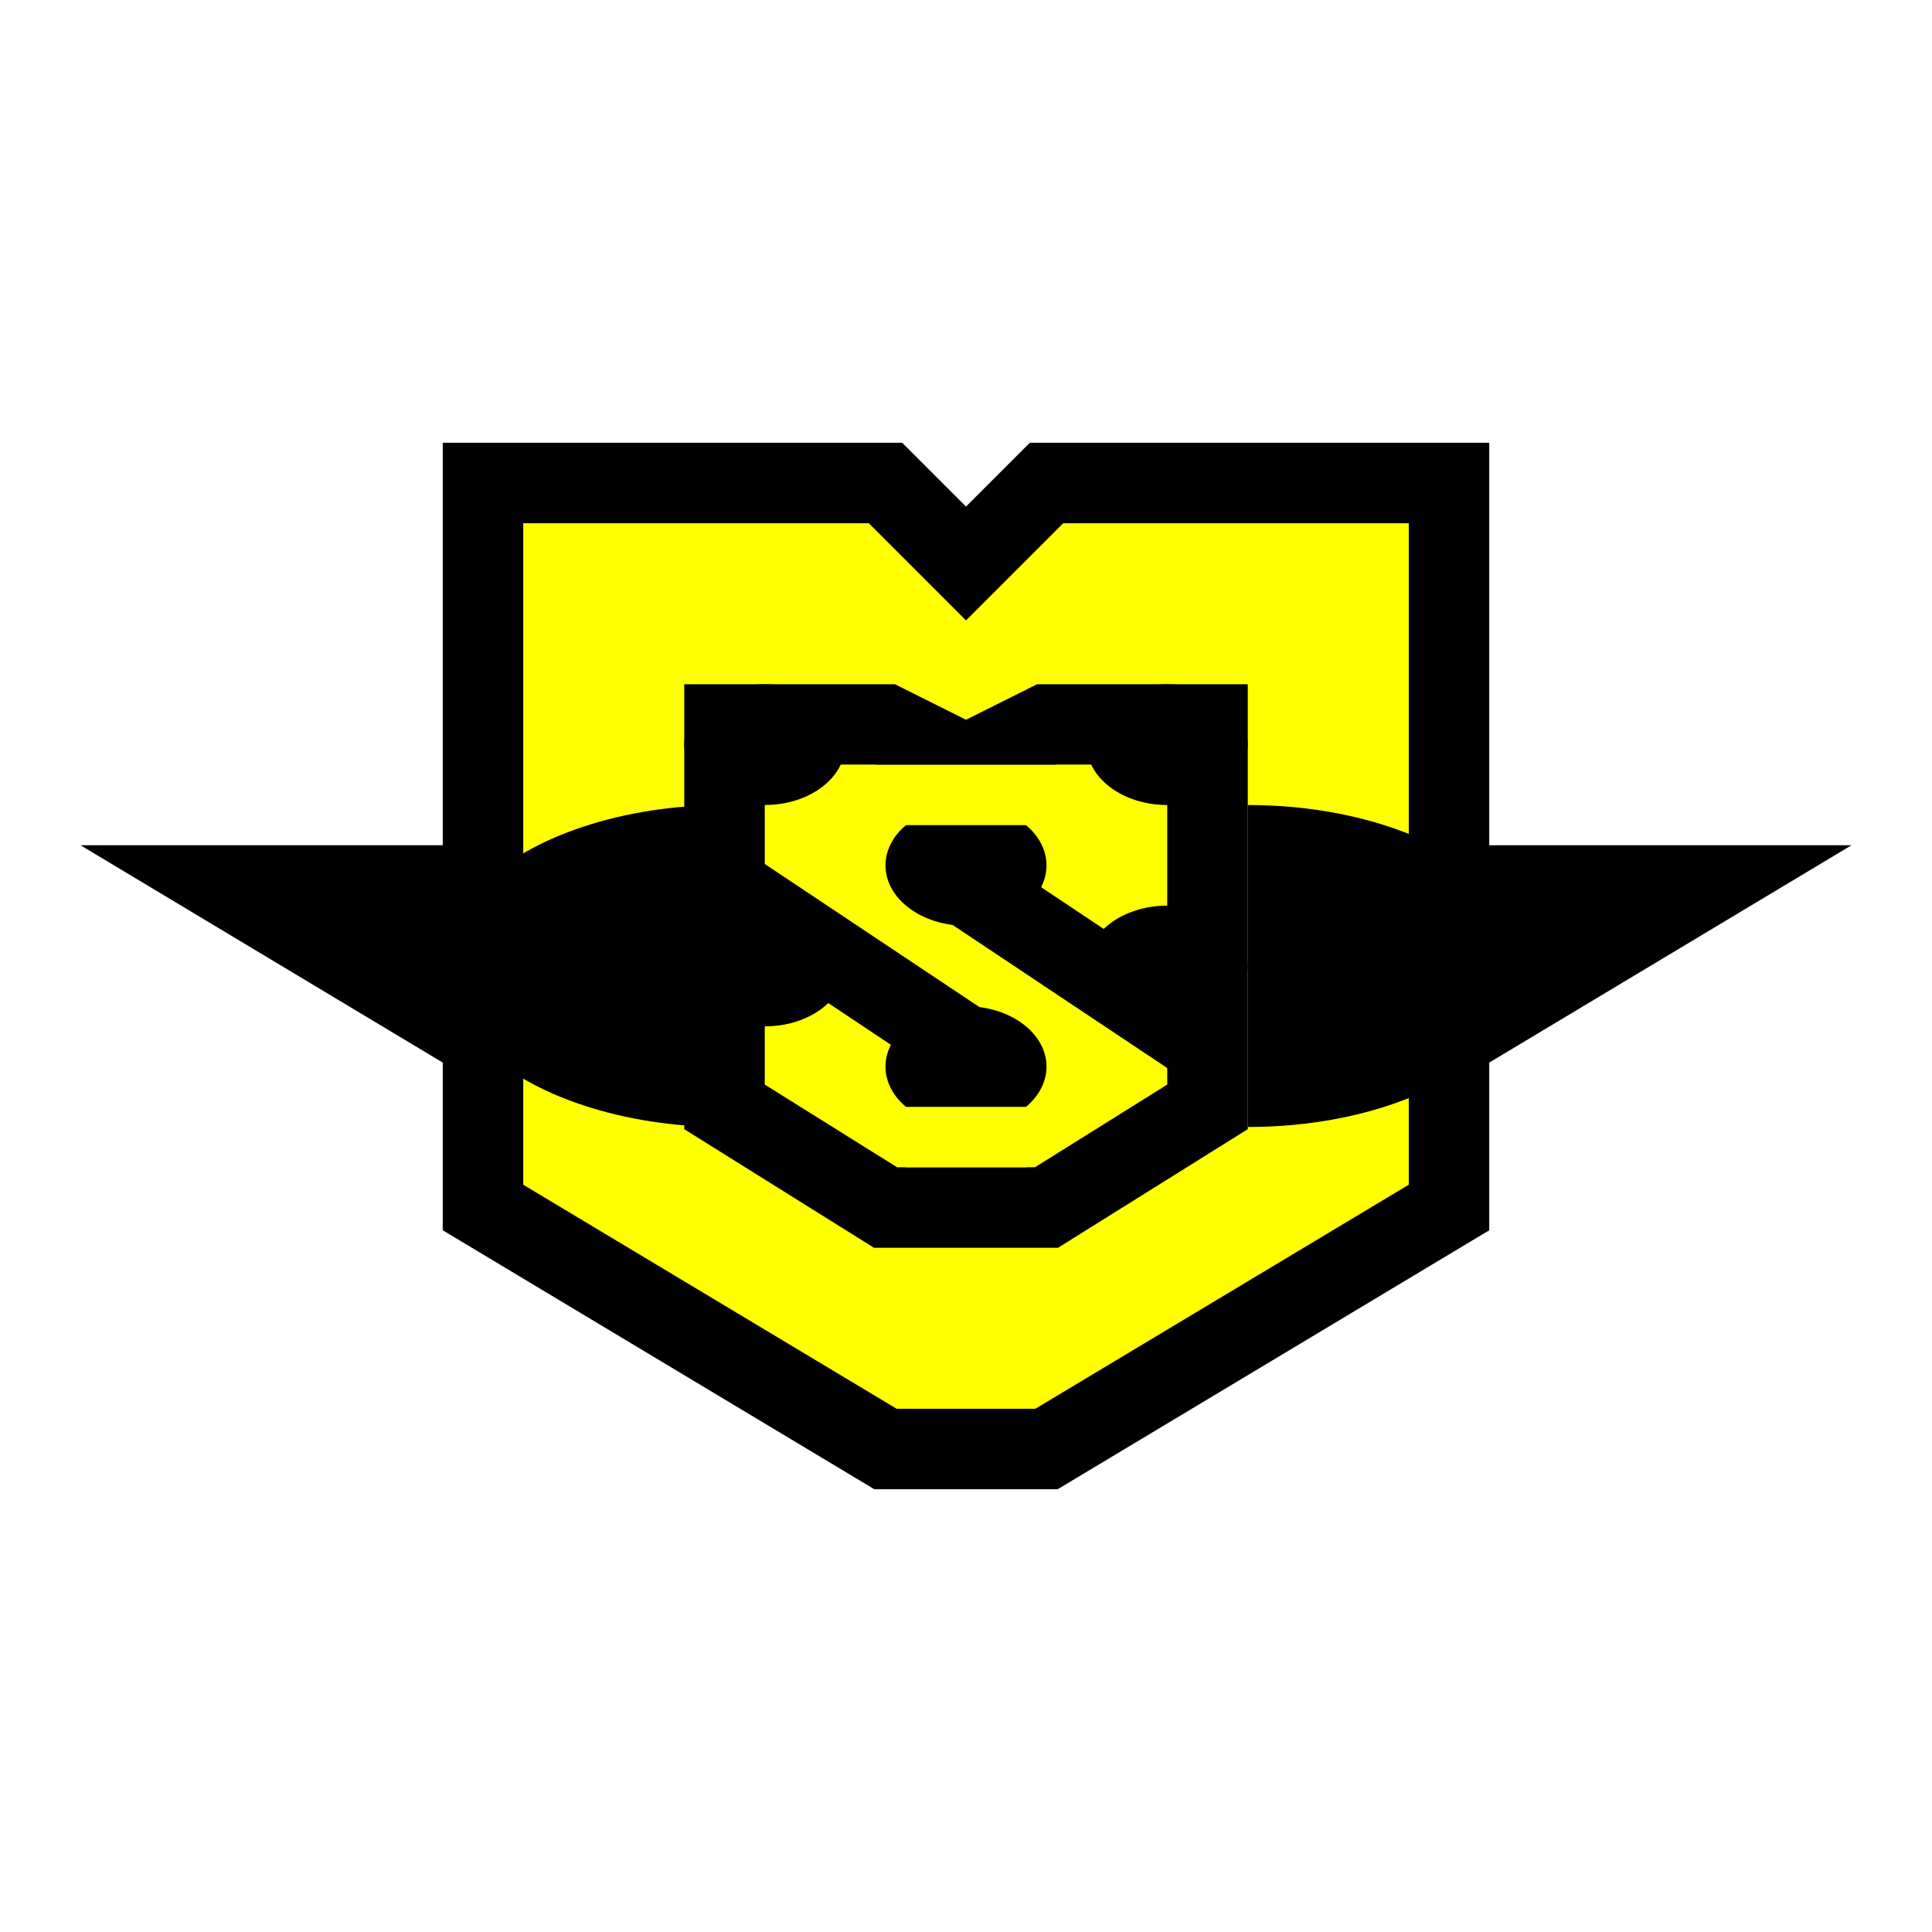
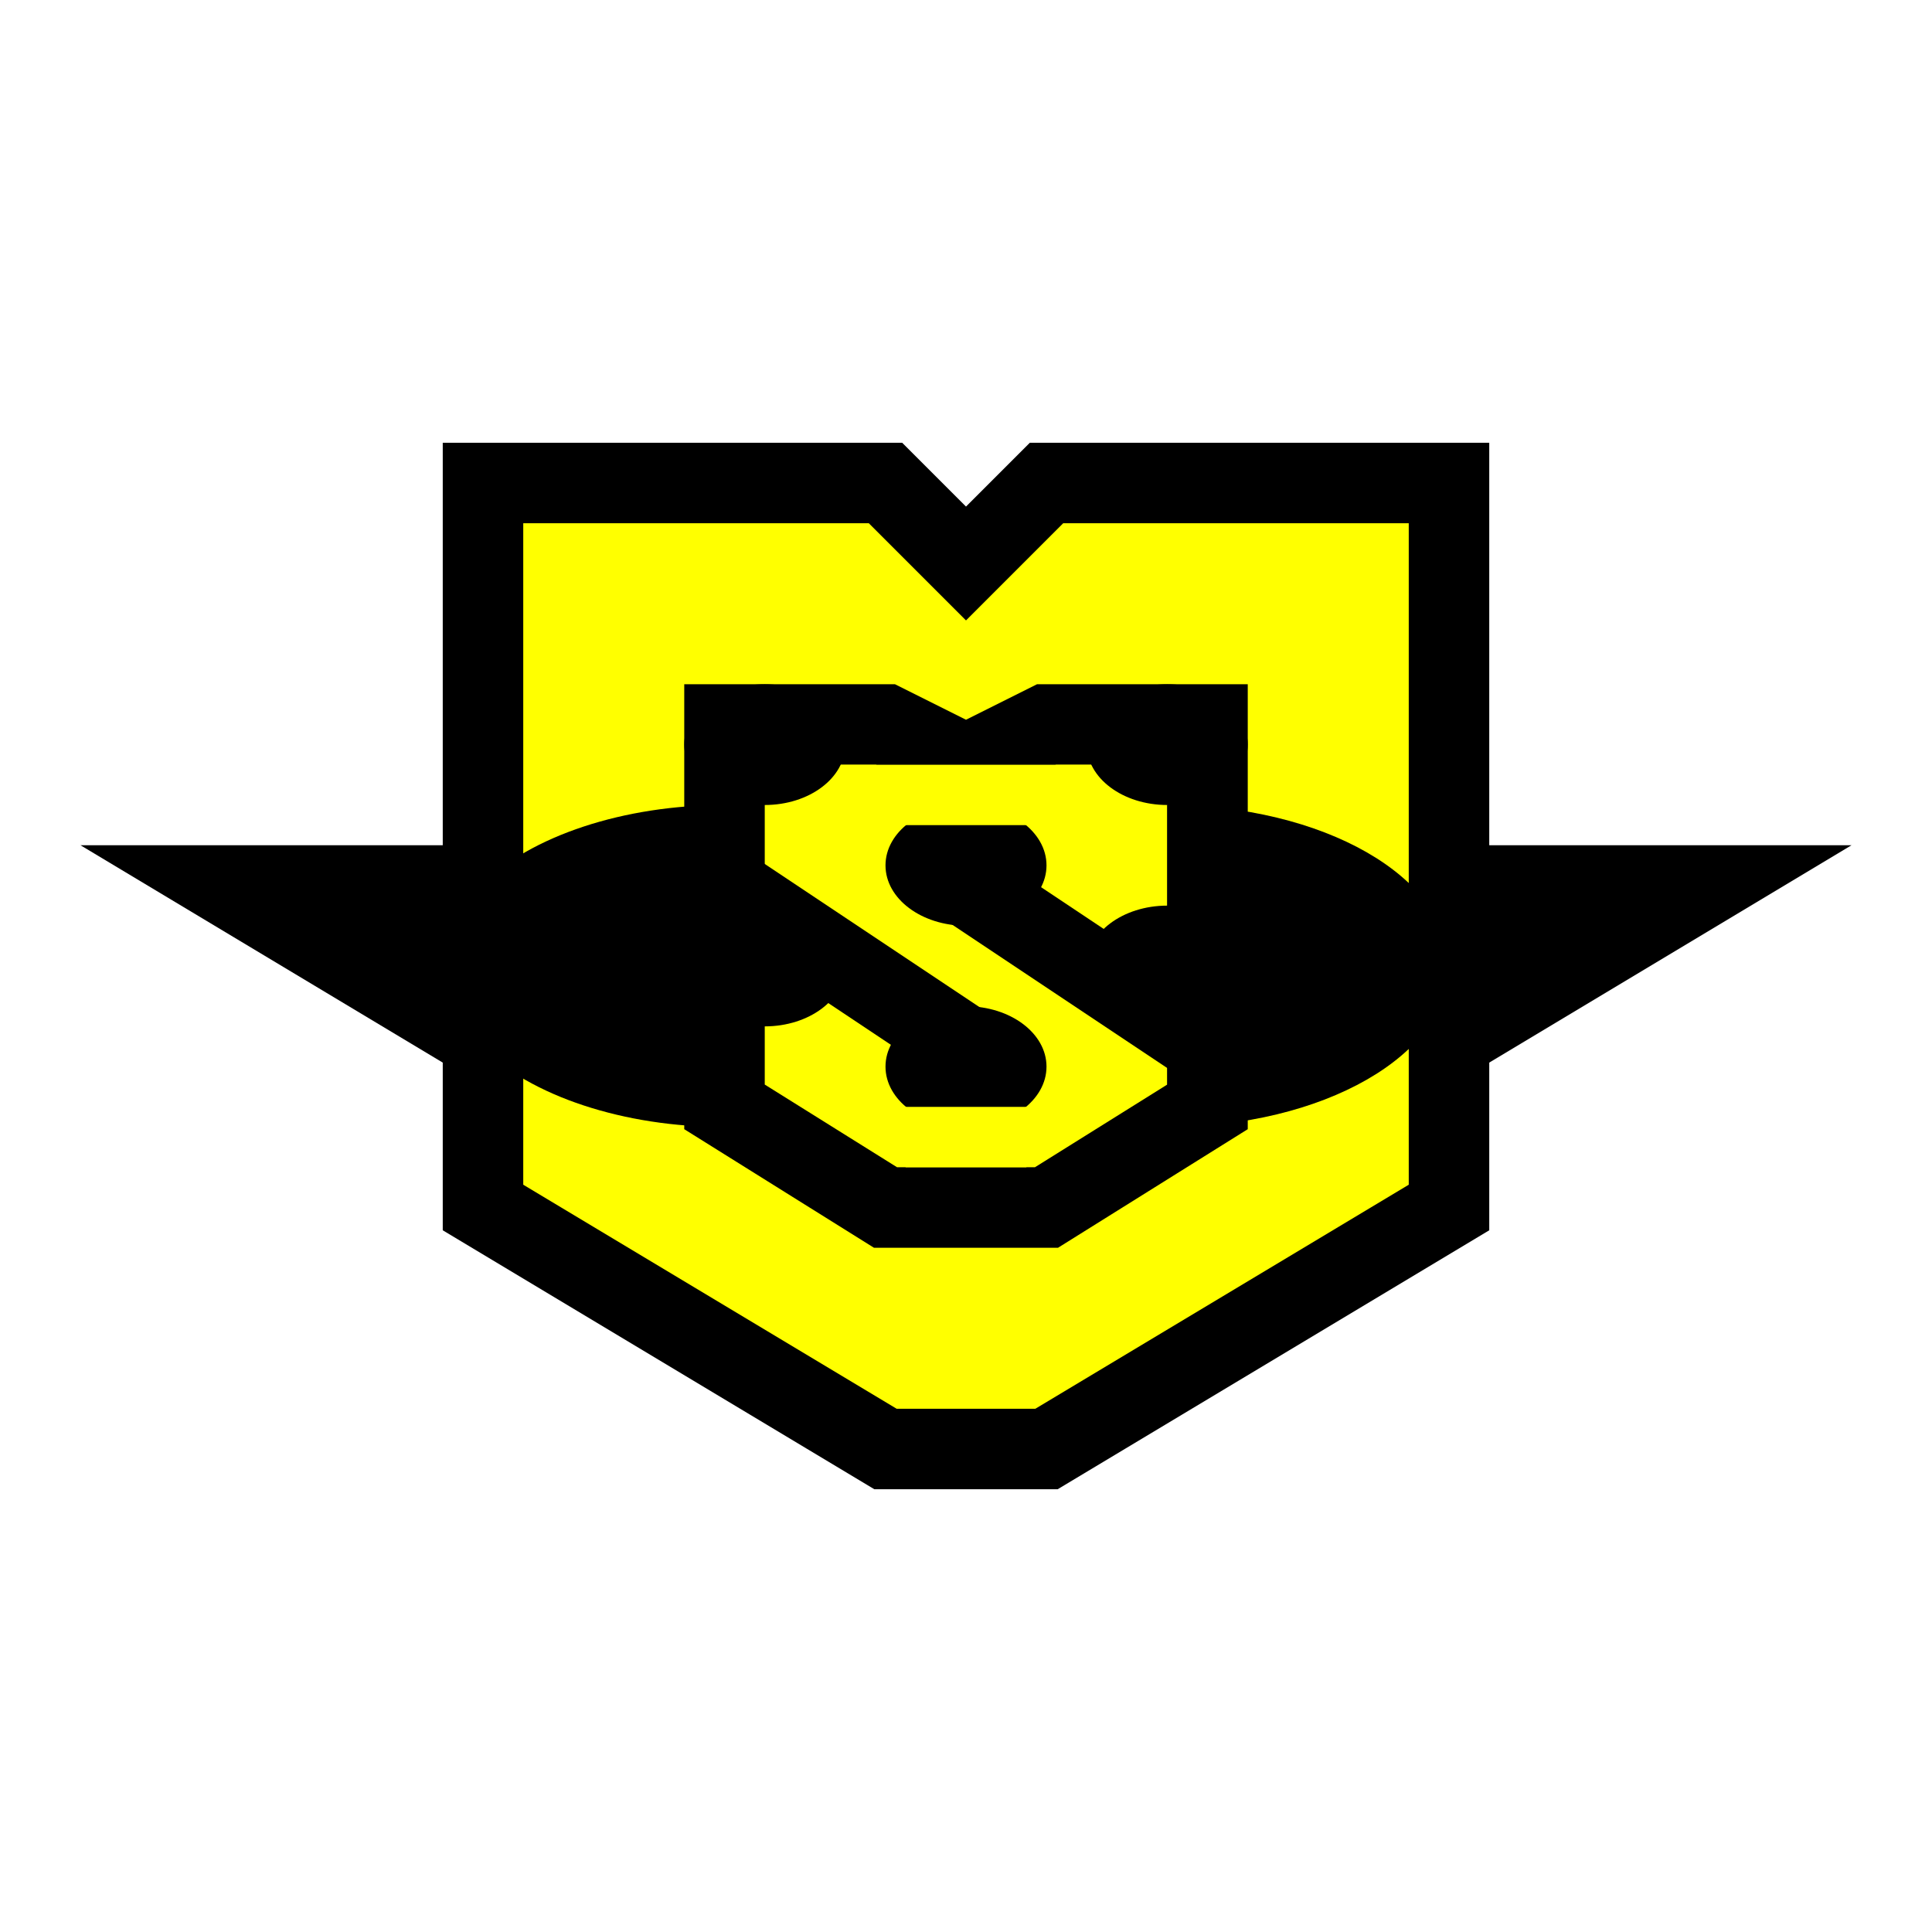
<svg xmlns="http://www.w3.org/2000/svg" width="24mm" height="24mm" viewBox="0 0 24 24" version="1.1" id="svg1">
  <defs id="defs1" />
  <g id="layer1">
    <g id="g24">
      <path id="rect23" style="fill:#ffff00" d="m 6,6 v 9 l 5,3 h 2 l 5,-3 V 6 H 13 L 12,7 11,6 Z" />
    </g>
    <g id="g23">
-       <path style="fill:#000000;stroke-width:1" id="path1" d="m 15.5,10 a 3.5,2 0 0 1 3.5,2 3.5,2 0 0 1 -3.5,2" />
+       <path style="fill:#000000;stroke-width:1" id="path1" d="m 14.5,10 a 3.5,2 0 0 1 3.5,2 3.5,2 0 0 1 -3.5,2" />
      <path style="fill:#000000;stroke-width:1" id="path2" d="m 9,14 a 3.5,2 0 0 1 -3.031,-1 3.5,2 0 0 1 0,-2 A 3.5,2 0 0 1 9,10" />
    </g>
    <g id="g22">
      <ellipse style="fill:#000000;stroke-width:0.707" id="path3" cx="12" cy="13.25" rx="1" ry="0.75" />
      <ellipse style="fill:#000000;stroke-width:0.707" id="path4" cx="12" cy="10.75" rx="1" ry="0.75" />
    </g>
    <g id="g21">
      <path style="fill:none;stroke:#000000;stroke-width:1" d="m 18 12 L 18 15 l -5 3 L 11 18 L 6 15 L 6 12 L 6 6 L 11 6 l 1 1 l 1 -1 L 18 6 z" id="path5" />
      <path style="fill:none;stroke:#000000;stroke-width:1" d="M 15 13.75 L 13 15 L 11 15 L 9 13.75 L 9 12 L 9 9 L 11 9 l 1 0.5 l 1 -0.5 L 15 9 L 15 12 z" id="path6" />
    </g>
    <g id="g18">
      <path style="fill:none;stroke:#000000;stroke-width:1" d="m 9 11 l 3 2" id="path7" />
      <path style="display:inline;fill:none;stroke:#000000;stroke-width:1" d="m 12 11 l 3 2" id="path8" />
    </g>
    <g id="g17">
      <path style="fill:none;stroke:#ffff00;stroke-width:0.75" d="m 10 9.875 L 14 9.875" id="path11" />
      <path style="fill:none;stroke:#ffff00;stroke-width:0.75" d="m 11.25 14.125 L 12.75 14.125" id="path14" />
    </g>
    <g id="g20">
      <ellipse style="fill:#000000;stroke-width:0.707" id="ellipse13" cx="9.5" cy="9.25" rx="1" ry="0.75" />
      <ellipse style="fill:#000000;stroke-width:0.707" id="ellipse14" cx="14.5" cy="9.25" rx="1" ry="0.75" />
      <ellipse style="fill:#000000;stroke-width:0.707" id="ellipse15" cx="14.5" cy="12" rx="1" ry="0.75" />
      <ellipse style="fill:#000000;stroke-width:0.707" id="ellipse16" cx="9.5" cy="12" rx="1" ry="0.75" />
    </g>
    <g id="g16">
      <path style="fill:#000000;stroke:none;stroke-width:1" d="m 18 10.5 L 18 13.5 l 5 -3 z" id="path12" />
      <path style="fill:#000000;stroke:none;stroke-width:1" d="M 6 10.5 L 1 10.5 l 5 3 z" id="path13" />
    </g>
  </g>
</svg>
